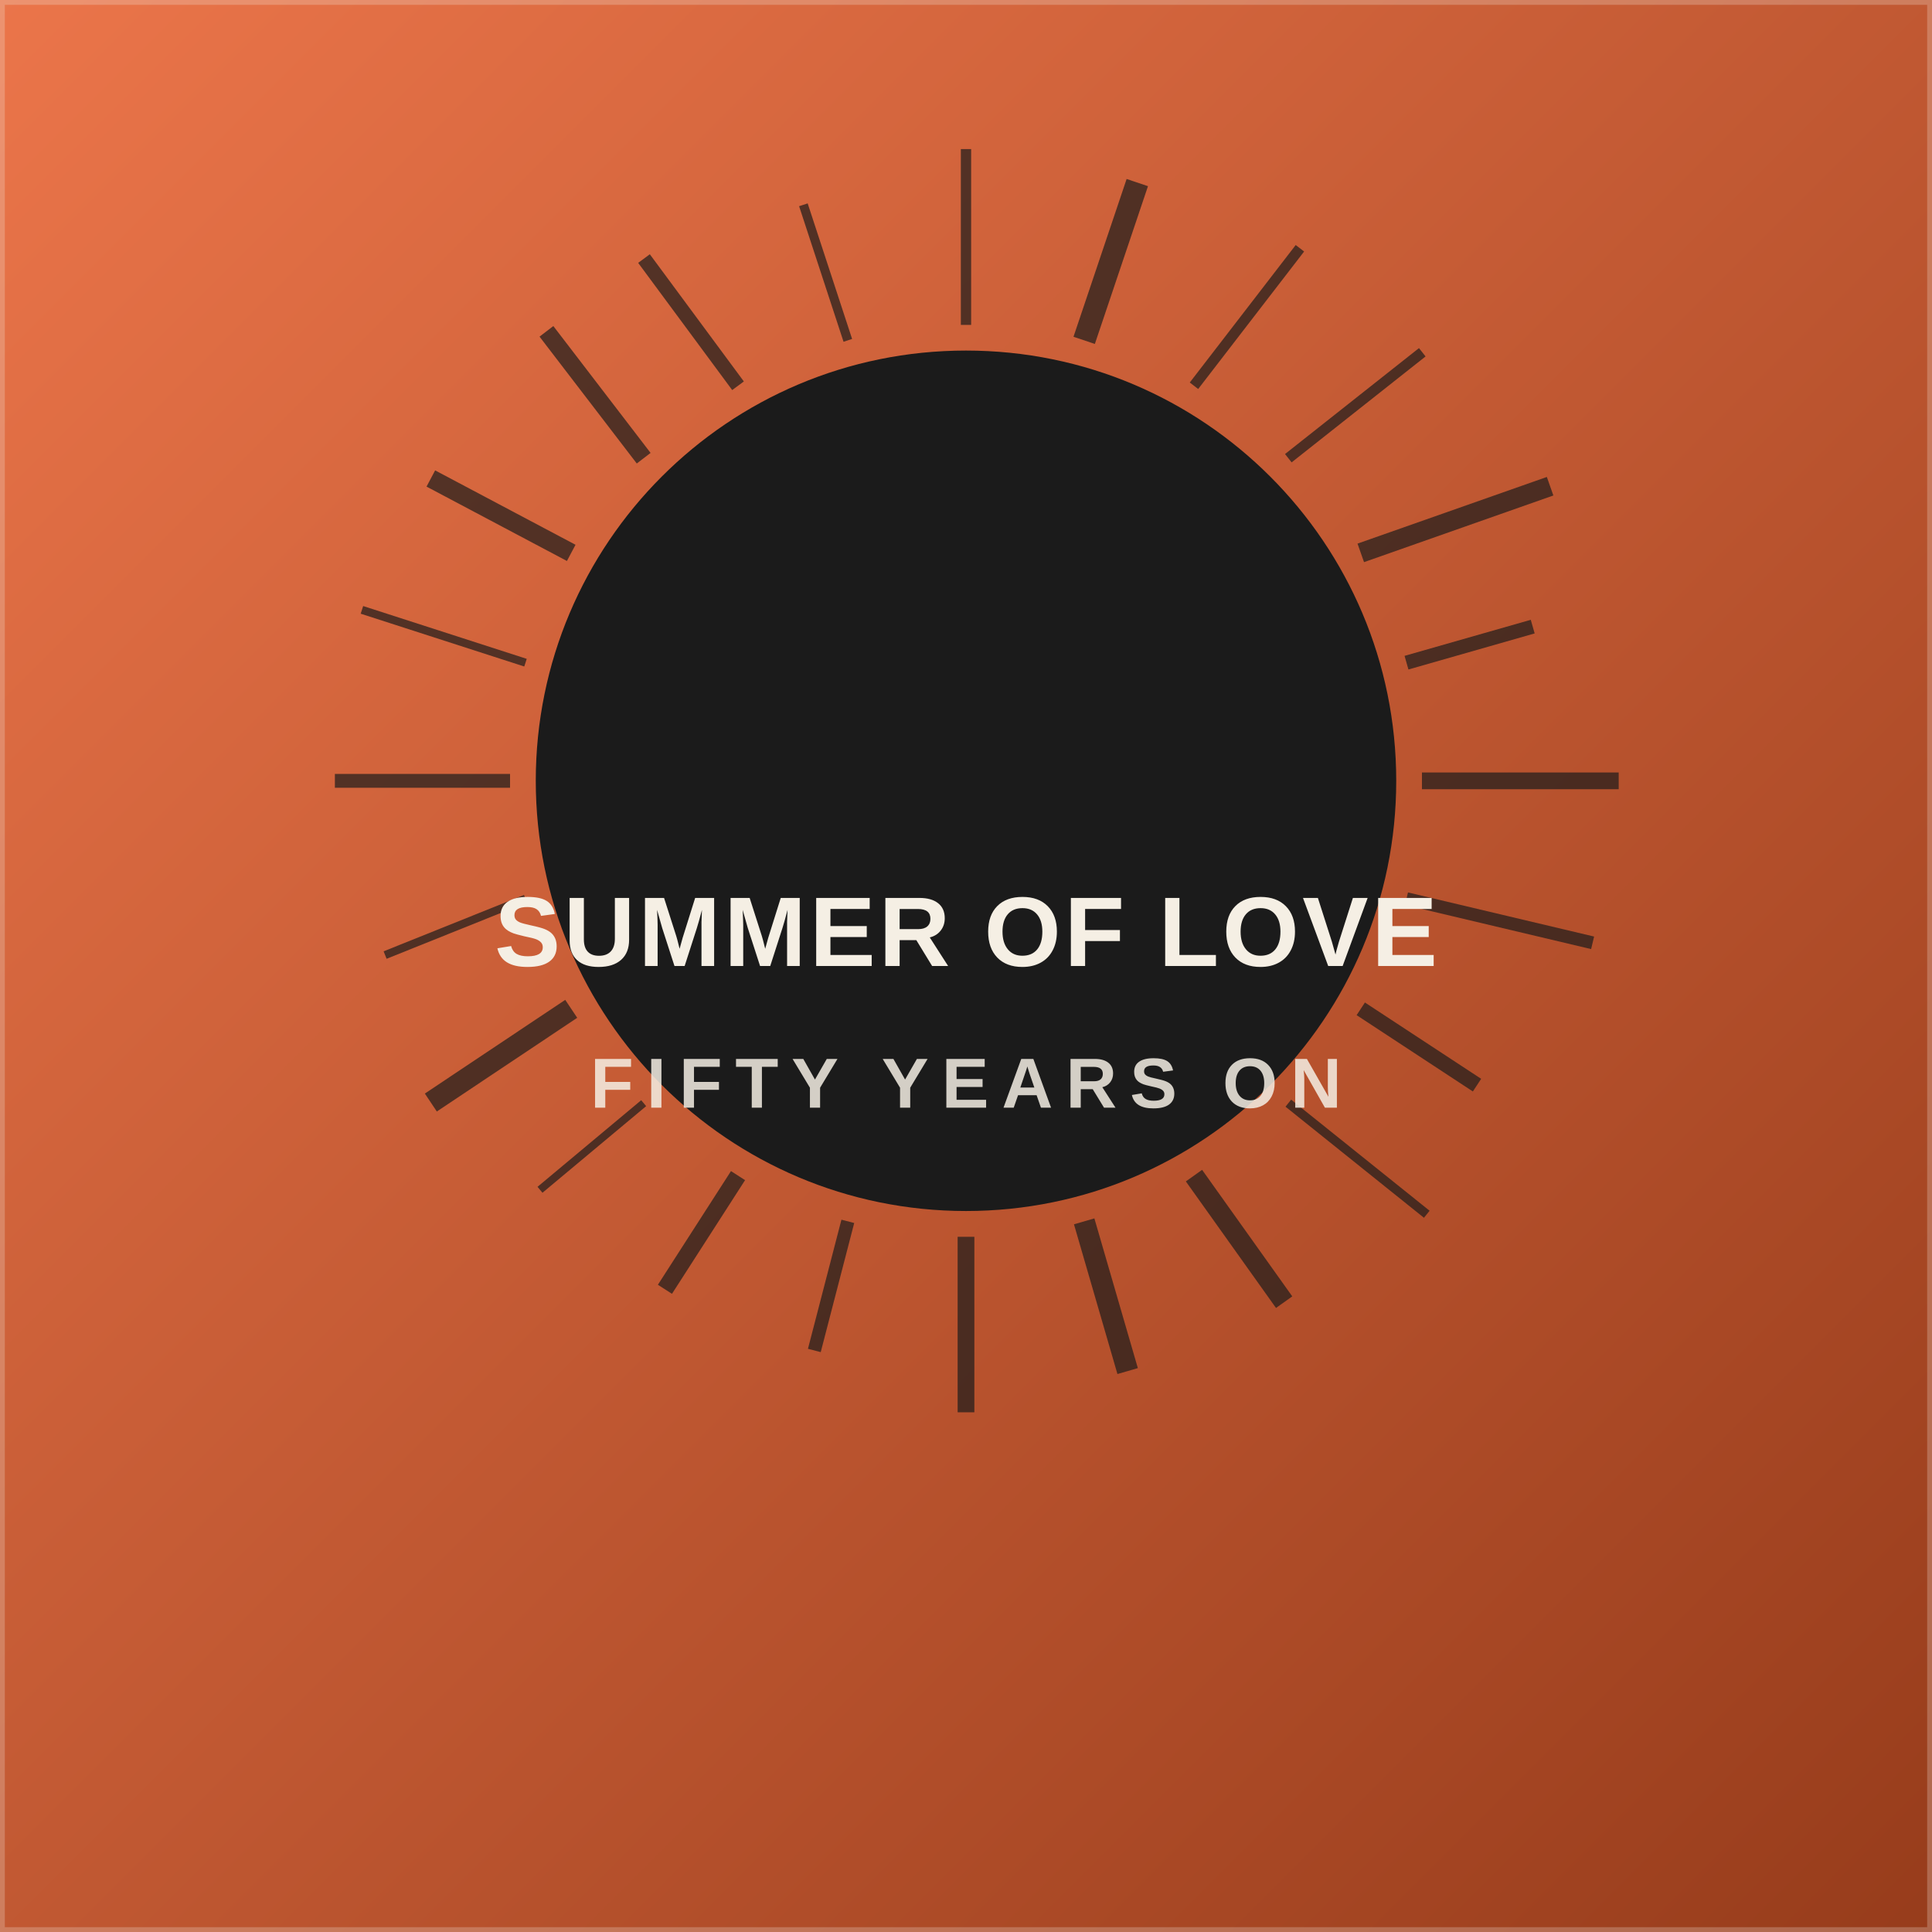
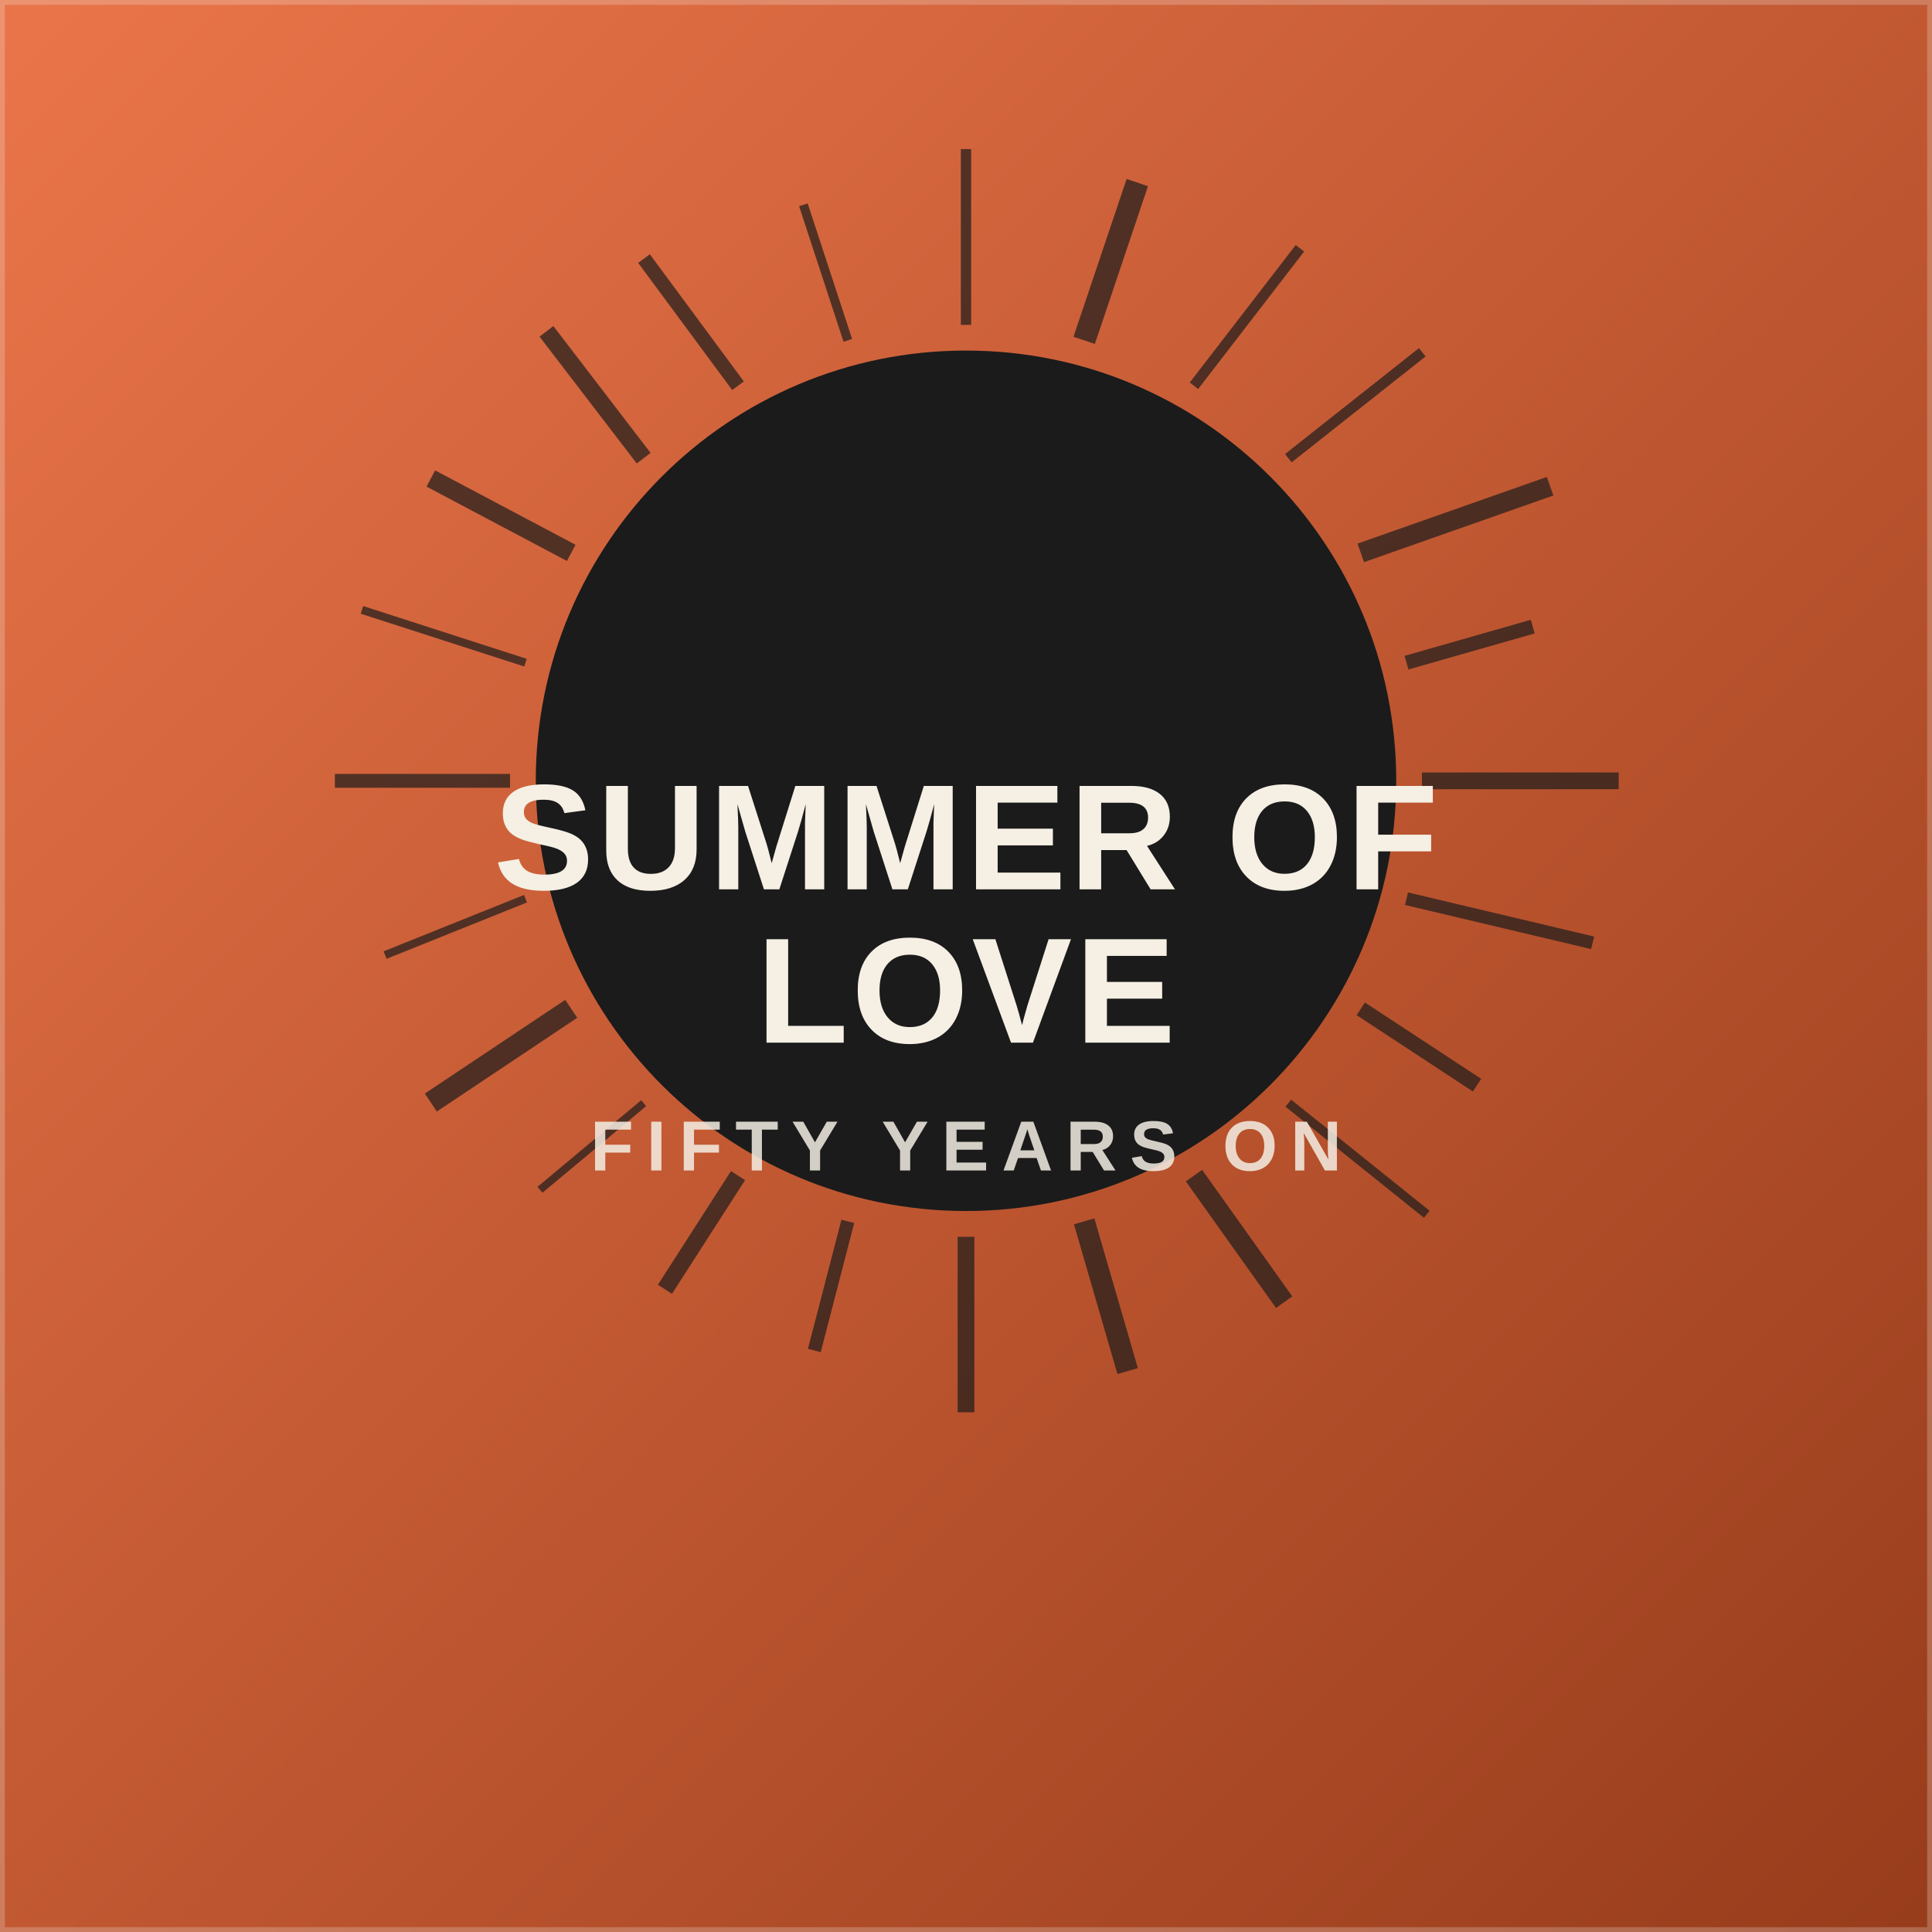
<svg xmlns="http://www.w3.org/2000/svg" viewBox="0 0 600 600">
  <defs>
    <linearGradient id="g" x1="0" y1="0" x2="1" y2="1">
      <stop offset="0" stop-color="#eb754a" />
      <stop offset="1" stop-color="#973c1b" />
    </linearGradient>
  </defs>
  <rect width="600" height="600" fill="url(#g)" />
  <circle cx="300" cy="242.48" r="133.612" fill="#1b1b1b" />
  <line x1="441.6" y1="242.5" x2="502.7" y2="242.5" stroke="#1b1b1b" stroke-width="5.2" opacity="0.7" />
  <line x1="436.8" y1="279.1" x2="494.6" y2="292.8" stroke="#1b1b1b" stroke-width="4.0" opacity="0.7" />
  <line x1="422.6" y1="313.3" x2="458.7" y2="337.0" stroke="#1b1b1b" stroke-width="4.7" opacity="0.7" />
  <line x1="400.1" y1="342.6" x2="443.1" y2="377.1" stroke="#1b1b1b" stroke-width="2.8" opacity="0.7" />
  <line x1="370.8" y1="365.1" x2="398.8" y2="404.4" stroke="#1b1b1b" stroke-width="6.2" opacity="0.7" />
  <line x1="336.7" y1="379.3" x2="350.2" y2="425.8" stroke="#1b1b1b" stroke-width="6.6" opacity="0.7" />
  <line x1="300.0" y1="384.1" x2="300.0" y2="438.6" stroke="#1b1b1b" stroke-width="5.2" opacity="0.7" />
  <line x1="263.3" y1="379.3" x2="252.9" y2="419.4" stroke="#1b1b1b" stroke-width="4.1" opacity="0.7" />
  <line x1="229.2" y1="365.1" x2="206.5" y2="400.4" stroke="#1b1b1b" stroke-width="5.2" opacity="0.7" />
  <line x1="199.9" y1="342.6" x2="167.7" y2="369.5" stroke="#1b1b1b" stroke-width="2.4" opacity="0.7" />
  <line x1="177.4" y1="313.3" x2="133.8" y2="342.4" stroke="#1b1b1b" stroke-width="6.7" opacity="0.7" />
  <line x1="163.2" y1="279.1" x2="119.6" y2="296.6" stroke="#1b1b1b" stroke-width="2.5" opacity="0.7" />
  <line x1="158.4" y1="242.5" x2="104.0" y2="242.5" stroke="#1b1b1b" stroke-width="4.3" opacity="0.7" />
  <line x1="163.2" y1="205.8" x2="112.4" y2="189.4" stroke="#1b1b1b" stroke-width="2.5" opacity="0.7" />
  <line x1="177.4" y1="171.7" x2="133.8" y2="148.6" stroke="#1b1b1b" stroke-width="5.7" opacity="0.7" />
  <line x1="199.9" y1="142.3" x2="169.7" y2="102.9" stroke="#1b1b1b" stroke-width="5.4" opacity="0.7" />
  <line x1="229.2" y1="119.8" x2="200.0" y2="80.3" stroke="#1b1b1b" stroke-width="4.5" opacity="0.7" />
  <line x1="263.3" y1="105.7" x2="249.5" y2="63.6" stroke="#1b1b1b" stroke-width="2.8" opacity="0.7" />
  <line x1="300.0" y1="100.9" x2="300.0" y2="46.3" stroke="#1b1b1b" stroke-width="3.2" opacity="0.7" />
  <line x1="336.7" y1="105.7" x2="353.2" y2="56.7" stroke="#1b1b1b" stroke-width="7.0" opacity="0.7" />
  <line x1="370.8" y1="119.8" x2="403.7" y2="77.1" stroke="#1b1b1b" stroke-width="3.3" opacity="0.7" />
  <line x1="400.1" y1="142.3" x2="441.7" y2="109.4" stroke="#1b1b1b" stroke-width="3.3" opacity="0.7" />
  <line x1="422.6" y1="171.7" x2="481.4" y2="151.0" stroke="#1b1b1b" stroke-width="6.1" opacity="0.7" />
  <line x1="436.8" y1="205.8" x2="476.0" y2="194.6" stroke="#1b1b1b" stroke-width="4.4" opacity="0.7" />
  <rect x="0" y="0" width="600" height="600" fill="none" stroke="rgba(245,239,228,0.25)" stroke-width="3" />
-   <text x="300" y="300" text-anchor="middle" font-family="Arial Black, Arial, sans-serif" font-weight="900" font-size="30.714" fill="#f5efe4" letter-spacing="1">SUMMER OF LOVE</text>
-   <text x="300" y="344" text-anchor="middle" font-family="Arial, sans-serif" font-weight="700" font-size="22" fill="#f5efe4" opacity="0.85" letter-spacing="4">FIFTY YEARS ON</text>
+   <text x="300" y="276.2" text-anchor="middle" font-family="Arial Black, Arial, sans-serif" font-weight="900" font-size="46.7" fill="#f5efe4" letter-spacing="1">SUMMER OF</text>
+   <text x="300" y="323.8" text-anchor="middle" font-family="Arial Black, Arial, sans-serif" font-weight="900" font-size="46.7" fill="#f5efe4" letter-spacing="1">LOVE</text>
+   <text x="300" y="363.5" text-anchor="middle" font-family="Arial, sans-serif" font-weight="700" font-size="22" fill="#f5efe4" opacity="0.85" letter-spacing="4">FIFTY YEARS ON</text>
</svg>
